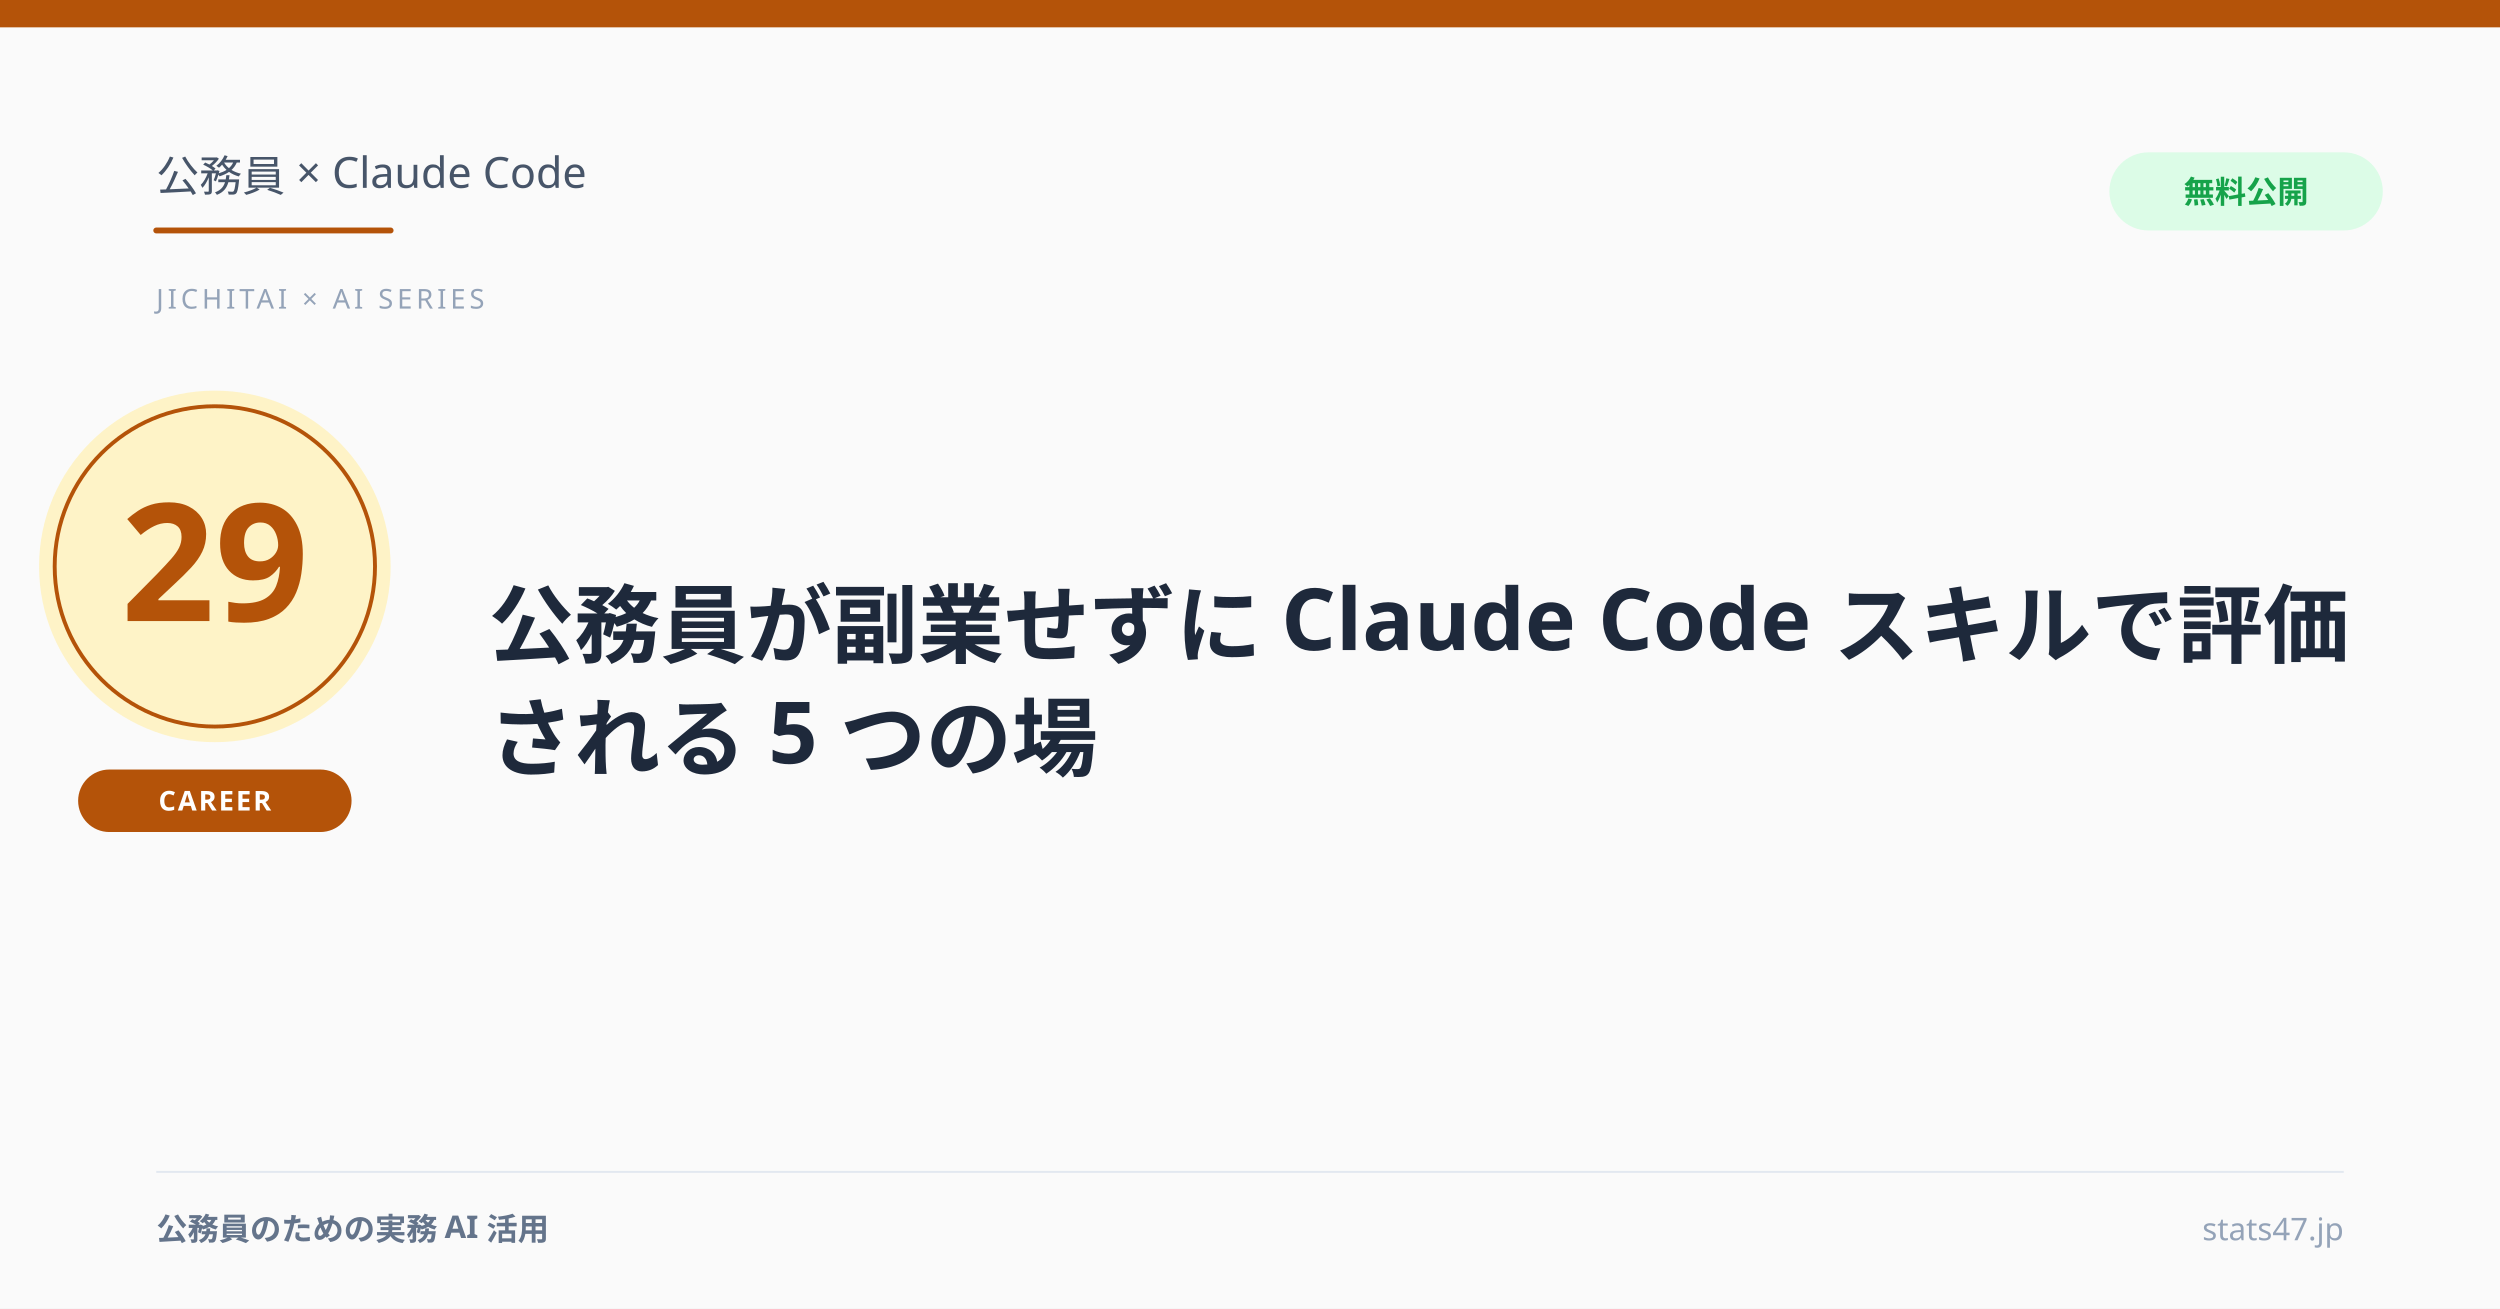
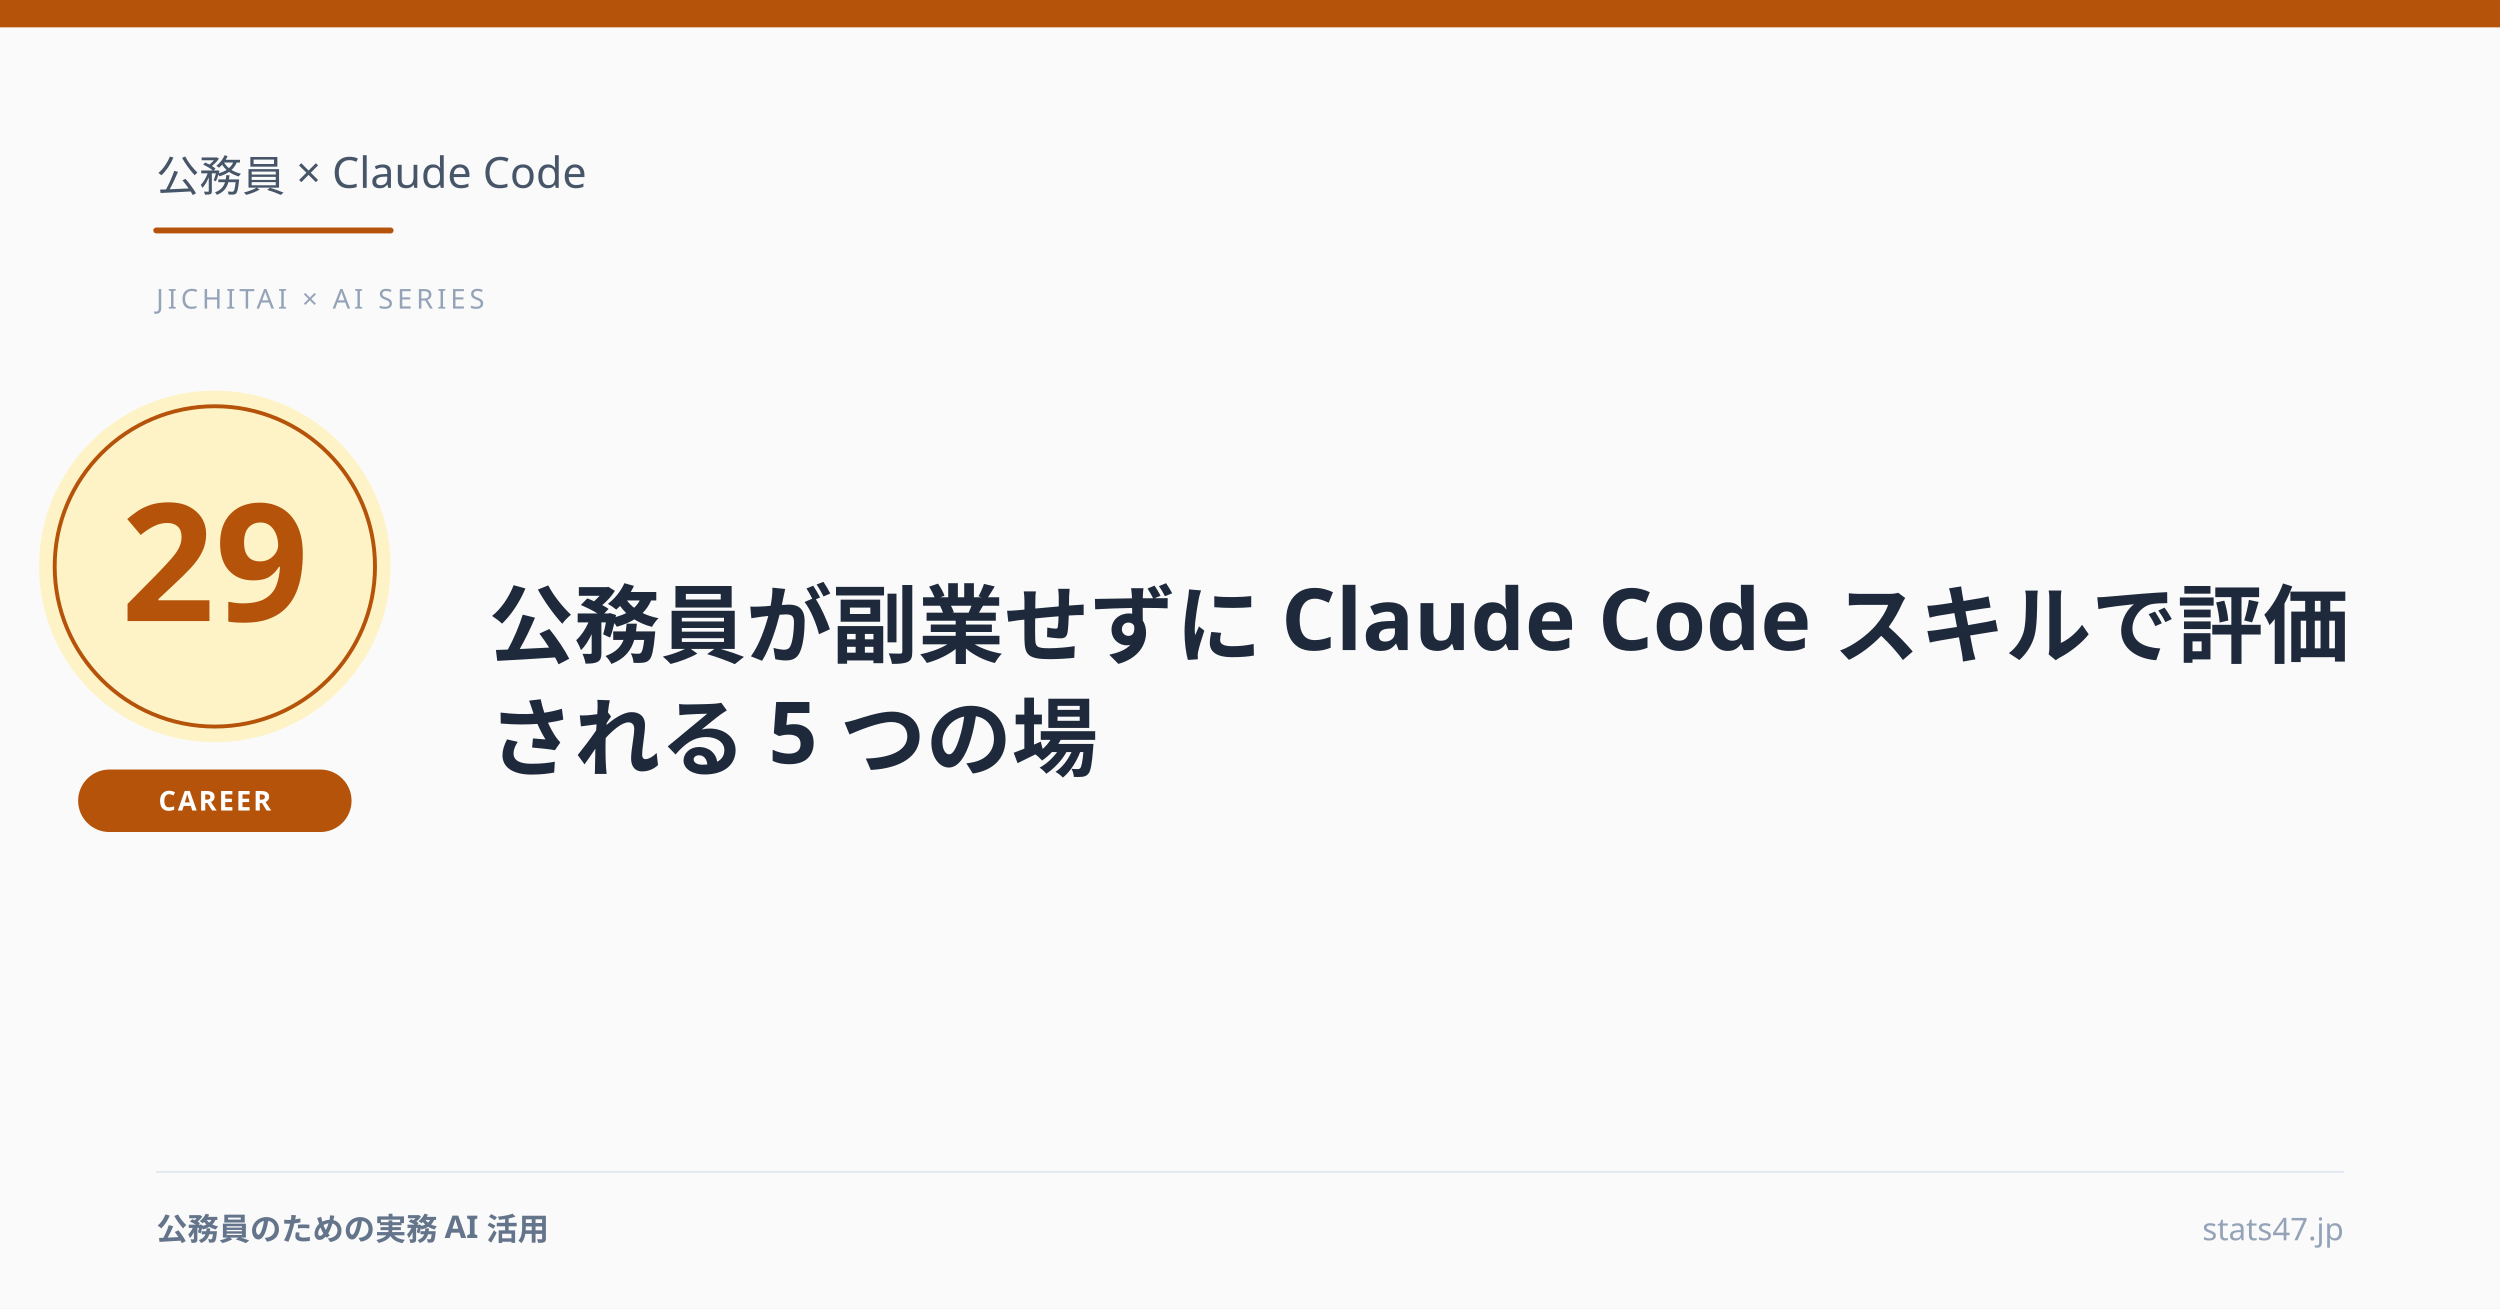
- <svg xmlns="http://www.w3.org/2000/svg" viewBox="0 0 1280 670" width="1280" height="670">
+ <svg xmlns="http://www.w3.org/2000/svg" viewBox="0 0 1280 670">
  <style>
  text { font-family: 'Hiragino Kaku Gothic ProN', 'Yu Gothic', 'Noto Sans JP', sans-serif; }
</style>
  <rect width="1280" height="670" fill="#fafafa" />
  <rect x="0" y="0" width="1280" height="14" fill="#b45309" />
  <text x="80" y="98" font-size="22" font-weight="500" fill="#475569">公務員 × Claude Code</text>
  <line x1="80" y1="118" x2="200" y2="118" stroke="#b45309" stroke-width="3" stroke-linecap="round" />
  <text x="80" y="158" font-size="14" font-weight="500" fill="#94a3b8" letter-spacing="2">JICHITAI × AI SERIES</text>
  <circle cx="110" cy="290" r="90" fill="#fef3c7" />
  <circle cx="110" cy="290" r="82" fill="none" stroke="#b45309" stroke-width="2" />
  <text x="110" y="318" text-anchor="middle" font-size="84" font-weight="900" fill="#b45309">29</text>
  <rect x="40" y="394" width="140" height="32" rx="16" fill="#b45309" />
  <text x="110" y="415" text-anchor="middle" font-size="14" font-weight="700" fill="#ffffff" letter-spacing="1">CAREER</text>
  <text x="250" y="336" font-size="44" font-weight="bold" fill="#1e293b">公務員が副業せずに Claude Code スキルで評価</text>
  <text x="250" y="394" font-size="44" font-weight="bold" fill="#1e293b">される 5 つの場</text>
-   <rect x="1080" y="78" width="140" height="40" rx="20" fill="#dcfce7" />
-   <text x="1150" y="104" text-anchor="middle" font-size="16" font-weight="700" fill="#16a34a">無料公開</text>
  <line x1="80" y1="600" x2="1200" y2="600" stroke="#e2e8f0" stroke-width="1" />
  <text x="80" y="635" font-size="16" font-weight="600" fill="#64748b">公務員のための実務 AI 活用</text>
  <text x="1200" y="635" text-anchor="end" font-size="16" font-weight="500" fill="#94a3b8">stats47.jp</text>
</svg>
